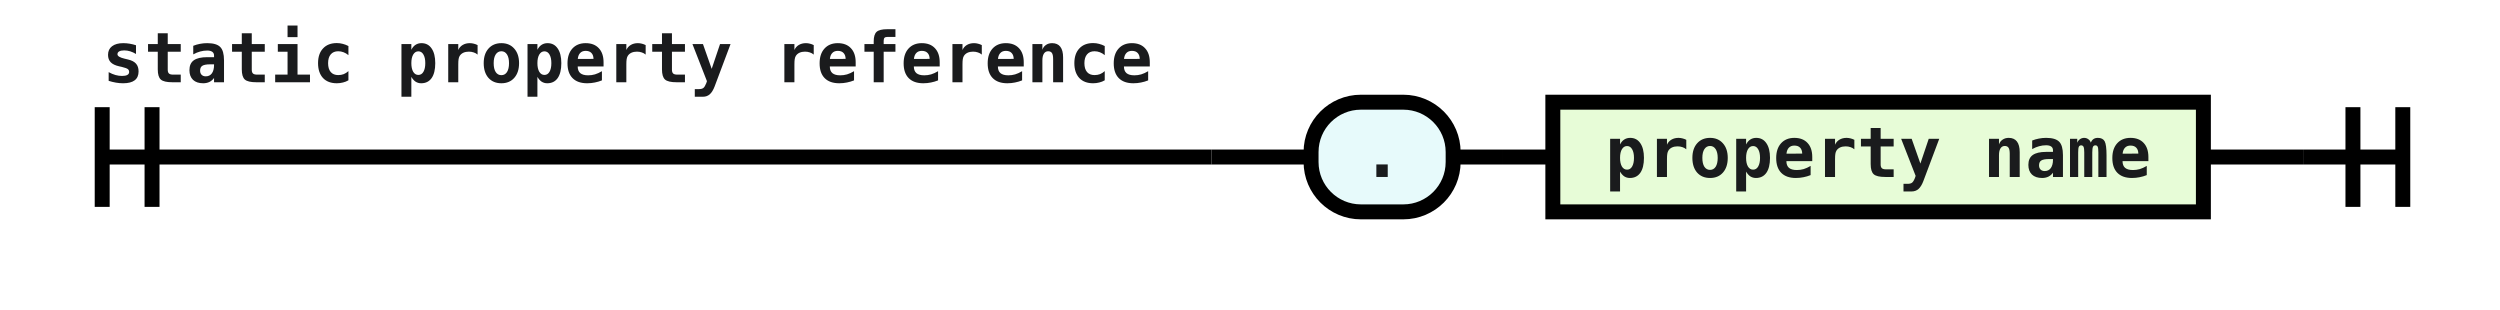
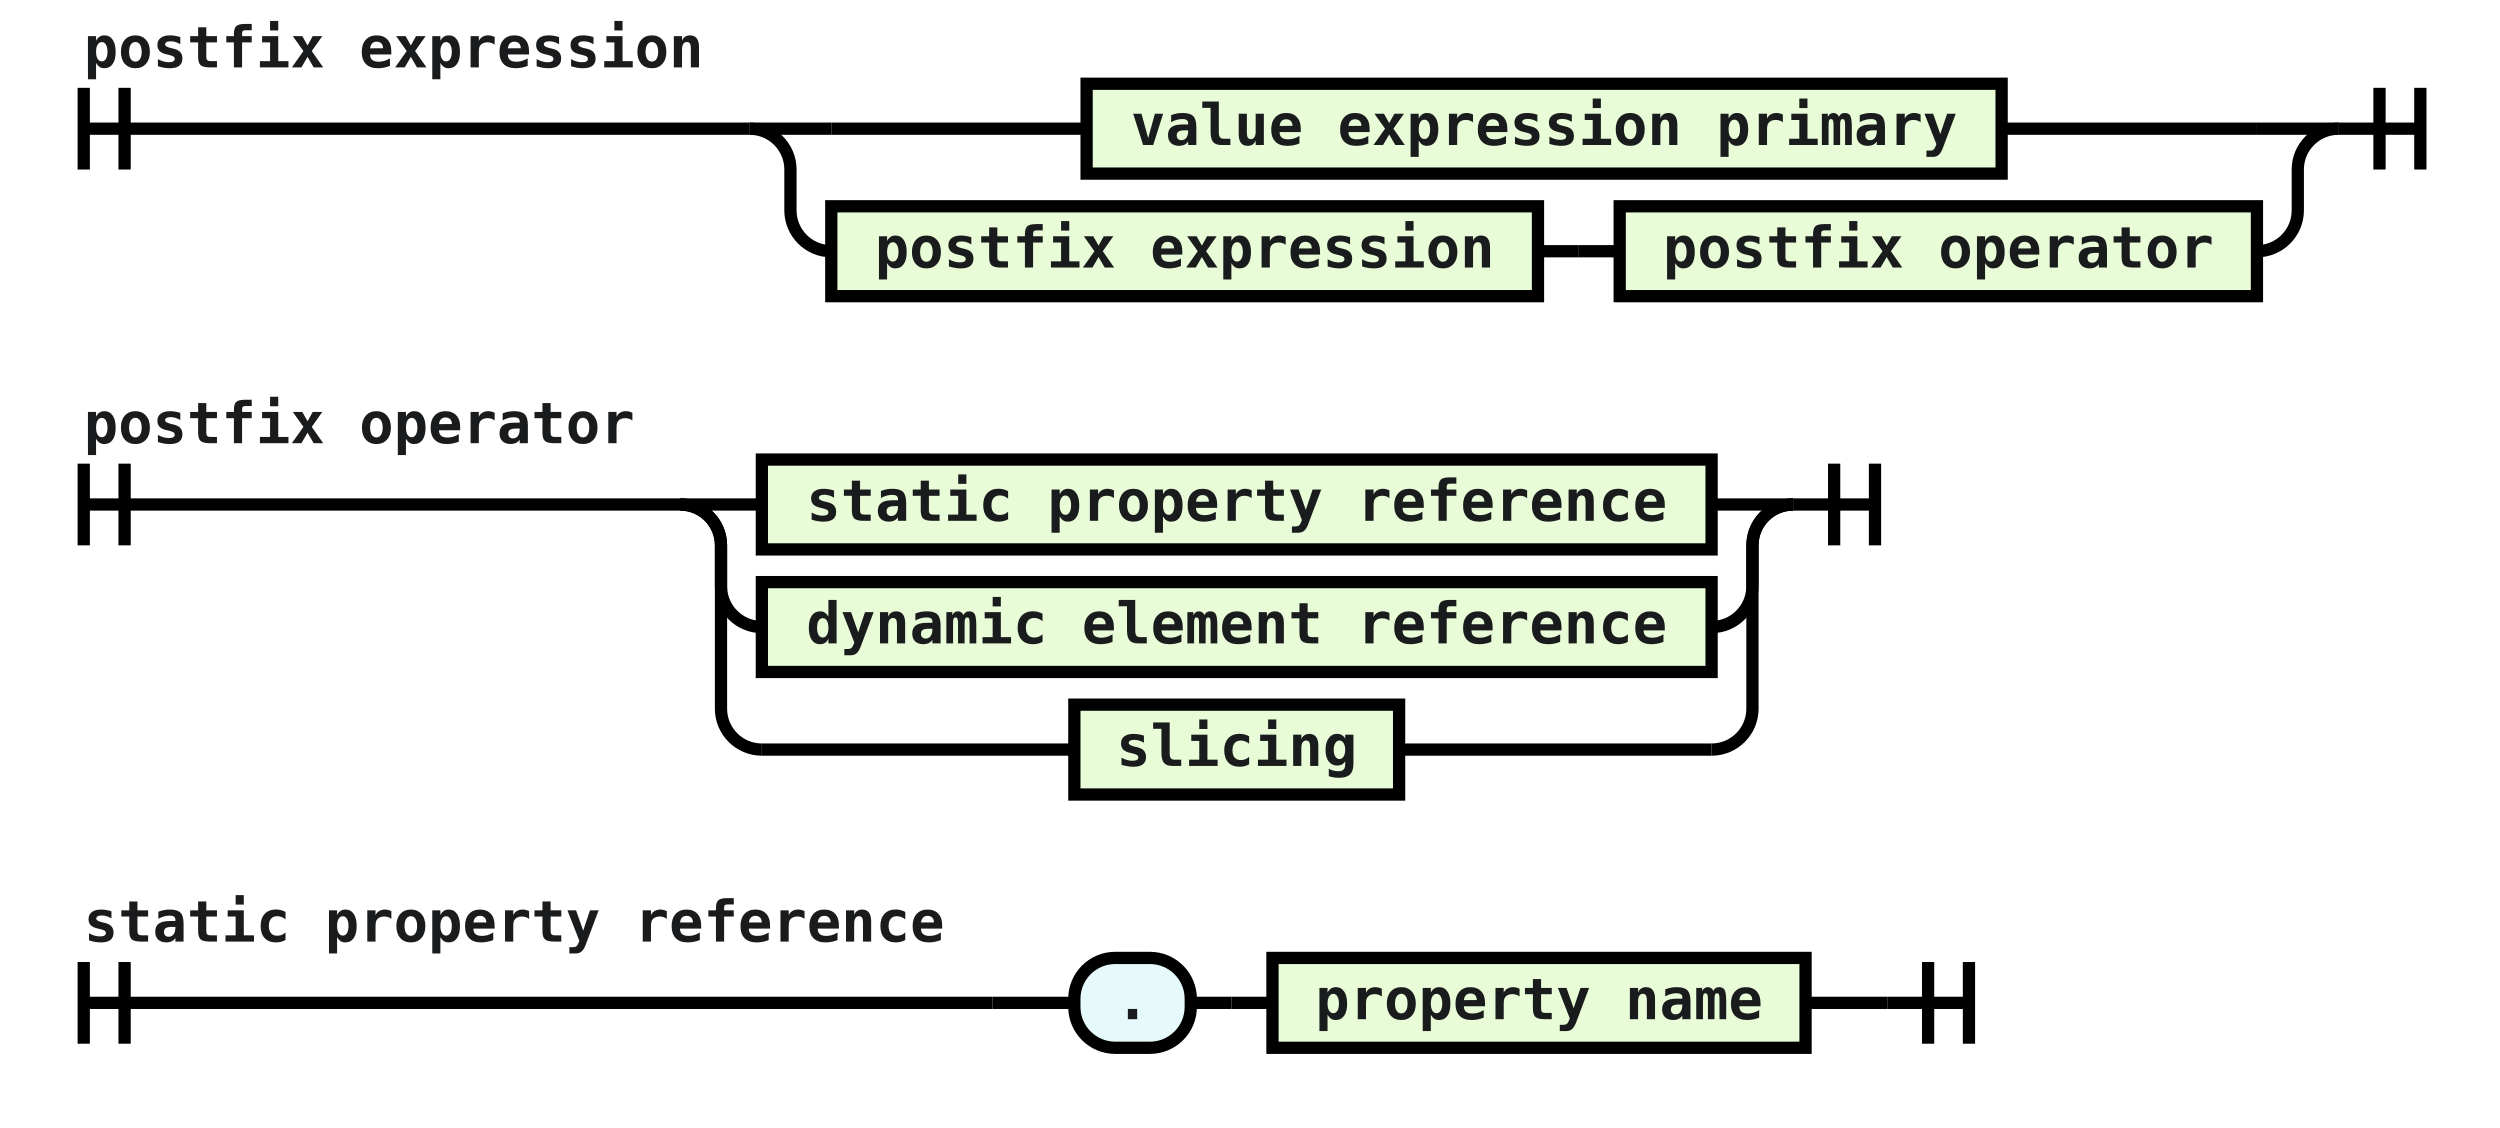
- <svg xmlns="http://www.w3.org/2000/svg" class="railroad-diagram" viewBox="0 0 501.5 62.0" width="501.5" height="62.0">
+ <svg xmlns="http://www.w3.org/2000/svg" class="railroad-diagram" viewBox="0 0 612.0 276.0" width="612.0" height="276.0">
  <g transform="translate(0, 0)">
+     <g transform="translate(.5 .5)">
+       <g>
+         <path d="M20 21v20m10 -20v20m-10 -10h163.0" />
+         <text style="text-anchor:start" x="20" y="16">postfix expression</text>
+       </g>
+       <g>
+         <path d="M183.0 31h0.0" />
+         <path d="M572.0 31h0.0" />
+         <path d="M183.0 31h20" />
+         <g>
+           <path d="M203.0 31h62.5" />
+           <path d="M489.5 31h62.5" />
+           <g class="non-terminal ">
+             <path d="M265.5 31h0.0" />
+             <path d="M489.5 31h0.0" />
+             <rect height="22" width="224" x="265.5" y="20" />
+             <text x="377.5" y="35">value expression primary</text>
+           </g>
+         </g>
+         <path d="M552.0 31h20" />
+         <path d="M183.0 31a10 10 0 0 1 10 10v10a10 10 0 0 0 10 10" />
+         <g>
+           <path d="M203.0 61h0.0" />
+           <path d="M552.0 61h0.0" />
+           <g class="non-terminal ">
+             <path d="M203.0 61h0.0" />
+             <path d="M376.0 61h0.0" />
+             <rect height="22" width="173" x="203" y="50" />
+             <text x="289.5" y="65">postfix expression</text>
+           </g>
+           <path d="M376.0 61h10" />
+           <path d="M386.0 61h10" />
+           <g class="non-terminal ">
+             <path d="M396.0 61h0.0" />
+             <path d="M552.0 61h0.0" />
+             <rect height="22" width="156" x="396" y="50" />
+             <text x="474" y="65">postfix operator</text>
+           </g>
+         </g>
+         <path d="M552.0 61a10 10 0 0 0 10 -10v-10a10 10 0 0 1 10 -10" />
+       </g>
+       <path d="M 572.0 31 h 20 m -10 -10 v 20 m 10 -20 v 20" />
+     </g>
+   </g>
+   <g transform="translate(0, 92.0)">
+     <g transform="translate(.5 .5)">
+       <g>
+         <path d="M20 21v20m10 -20v20m-10 -10h146.0" />
+         <text style="text-anchor:start" x="20" y="16">postfix operator</text>
+       </g>
+       <g>
+         <path d="M166.0 31h0.0" />
+         <path d="M438.5 31h0.0" />
+         <path d="M166.0 31h20" />
+         <g>
+           <path d="M186.0 31h0.0" />
+           <path d="M418.5 31h0.0" />
+           <g class="non-terminal ">
+             <path d="M186.0 31h0.0" />
+             <path d="M418.5 31h0.0" />
+             <rect height="22" width="232.5" x="186" y="20" />
+             <text x="302.25" y="35">static property reference</text>
+           </g>
+         </g>
+         <path d="M418.5 31h20" />
+         <path d="M166.0 31a10 10 0 0 1 10 10v10a10 10 0 0 0 10 10" />
+         <g>
+           <path d="M186.0 61h0.0" />
+           <path d="M418.5 61h0.0" />
+           <g class="non-terminal ">
+             <path d="M186.0 61h0.0" />
+             <path d="M418.5 61h0.0" />
+             <rect height="22" width="232.5" x="186" y="50" />
+             <text x="302.25" y="65">dynamic element reference</text>
+           </g>
+         </g>
+         <path d="M418.5 61a10 10 0 0 0 10 -10v-10a10 10 0 0 1 10 -10" />
+         <path d="M166.0 31a10 10 0 0 1 10 10v40a10 10 0 0 0 10 10" />
+         <g>
+           <path d="M186.0 91h76.5" />
+           <path d="M342.0 91h76.5" />
+           <g class="non-terminal ">
+             <path d="M262.5 91h0.0" />
+             <path d="M342.0 91h0.0" />
+             <rect height="22" width="79.5" x="262.5" y="80" />
+             <text x="302.25" y="95">slicing</text>
+           </g>
+         </g>
+         <path d="M418.5 91a10 10 0 0 0 10 -10v-40a10 10 0 0 1 10 -10" />
+       </g>
+       <path d="M 438.5 31 h 20 m -10 -10 v 20 m 10 -20 v 20" />
+     </g>
+   </g>
+   <g transform="translate(0, 214.0)">
    <g transform="translate(.5 .5)">
      <g>
        <path d="M20 21v20m10 -20v20m-10 -10h222.5" />
        <text style="text-anchor:start" x="20" y="16">static property reference</text>
      </g>
      <g>
        <path d="M242.5 31h0.0" />
        <path d="M461.5 31h0.0" />
        <path d="M242.5 31h20" />
        <g>
          <path d="M262.5 31h0.0" />
          <path d="M441.5 31h0.0" />
          <g class="terminal ">
            <path d="M262.5 31h0.0" />
            <path d="M291.0 31h0.0" />
            <rect height="22" rx="10" ry="10" width="28.5" x="262.5" y="20" />
            <text x="276.75" y="35">.</text>
          </g>
          <path d="M291.0 31h10" />
          <path d="M301.0 31h10" />
          <g class="non-terminal ">
            <path d="M311.0 31h0.0" />
            <path d="M441.5 31h0.0" />
            <rect height="22" width="130.5" x="311" y="20" />
            <text x="376.25" y="35">property name</text>
          </g>
        </g>
        <path d="M441.5 31h20" />
      </g>
      <path d="M 461.5 31 h 20 m -10 -10 v 20 m 10 -20 v 20" />
    </g>
  </g>
  <style>
        /*  */
        svg.railroad-diagram {
    // background-color: hsl(30, 20%, 95%);
}

svg.railroad-diagram path {
    stroke-width: 3;
    stroke: black;
    fill: rgba(0, 0, 0, 0);
}

svg.railroad-diagram text {
    font:bold 14px monospace;
    text-anchor: middle;
    fill: rgba(26, 27, 29, 255);
}

svg.railroad-diagram text.label {
    text-anchor: start;
}

svg.railroad-diagram text.comment {
    font:italic 12px monospace;
}

svg.railroad-diagram rect {
    stroke-width: 3;
    stroke: black;
    // fill: hsl(120, 100%, 90%);
    fill: rgba(231, 252, 215, 255);
}

svg.railroad-diagram rect.group-box {
    stroke: gray;
    stroke-dasharray: 10 5;
    fill: none;
}

svg.railroad-diagram .terminal rect {
    fill: rgba(231, 250, 251, 255);
}

svg.railroad-diagram .terminal.it text {
    font: italic 14px monospace; 
}

        /*  */
    </style>
</svg>
